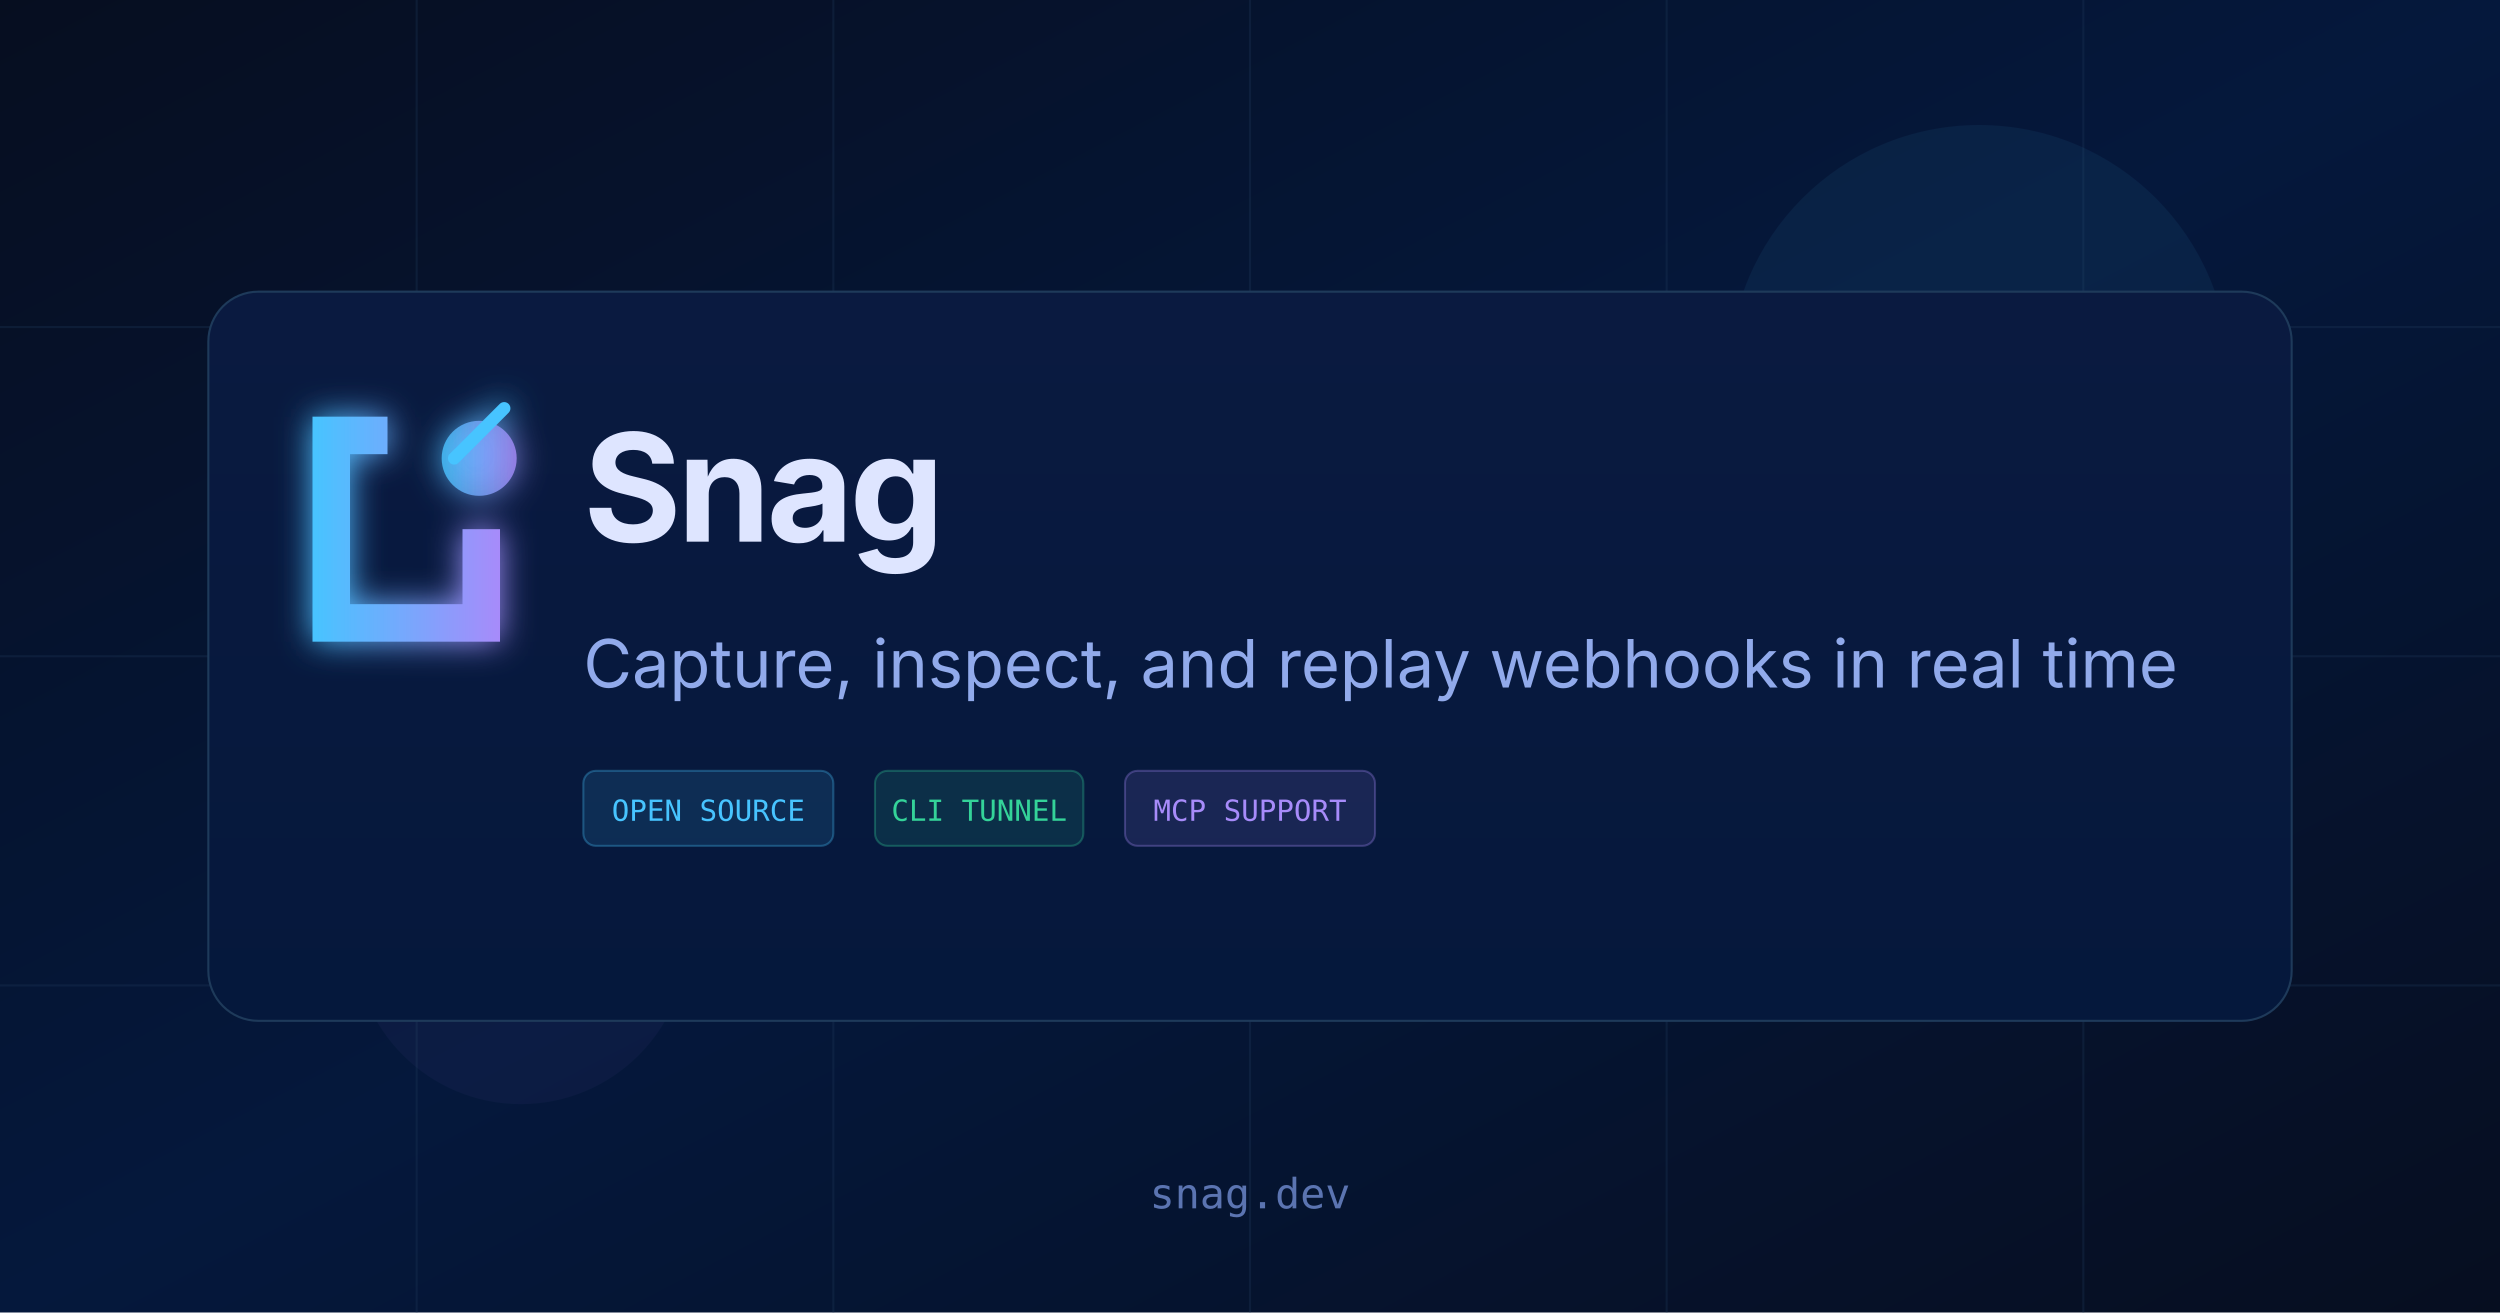
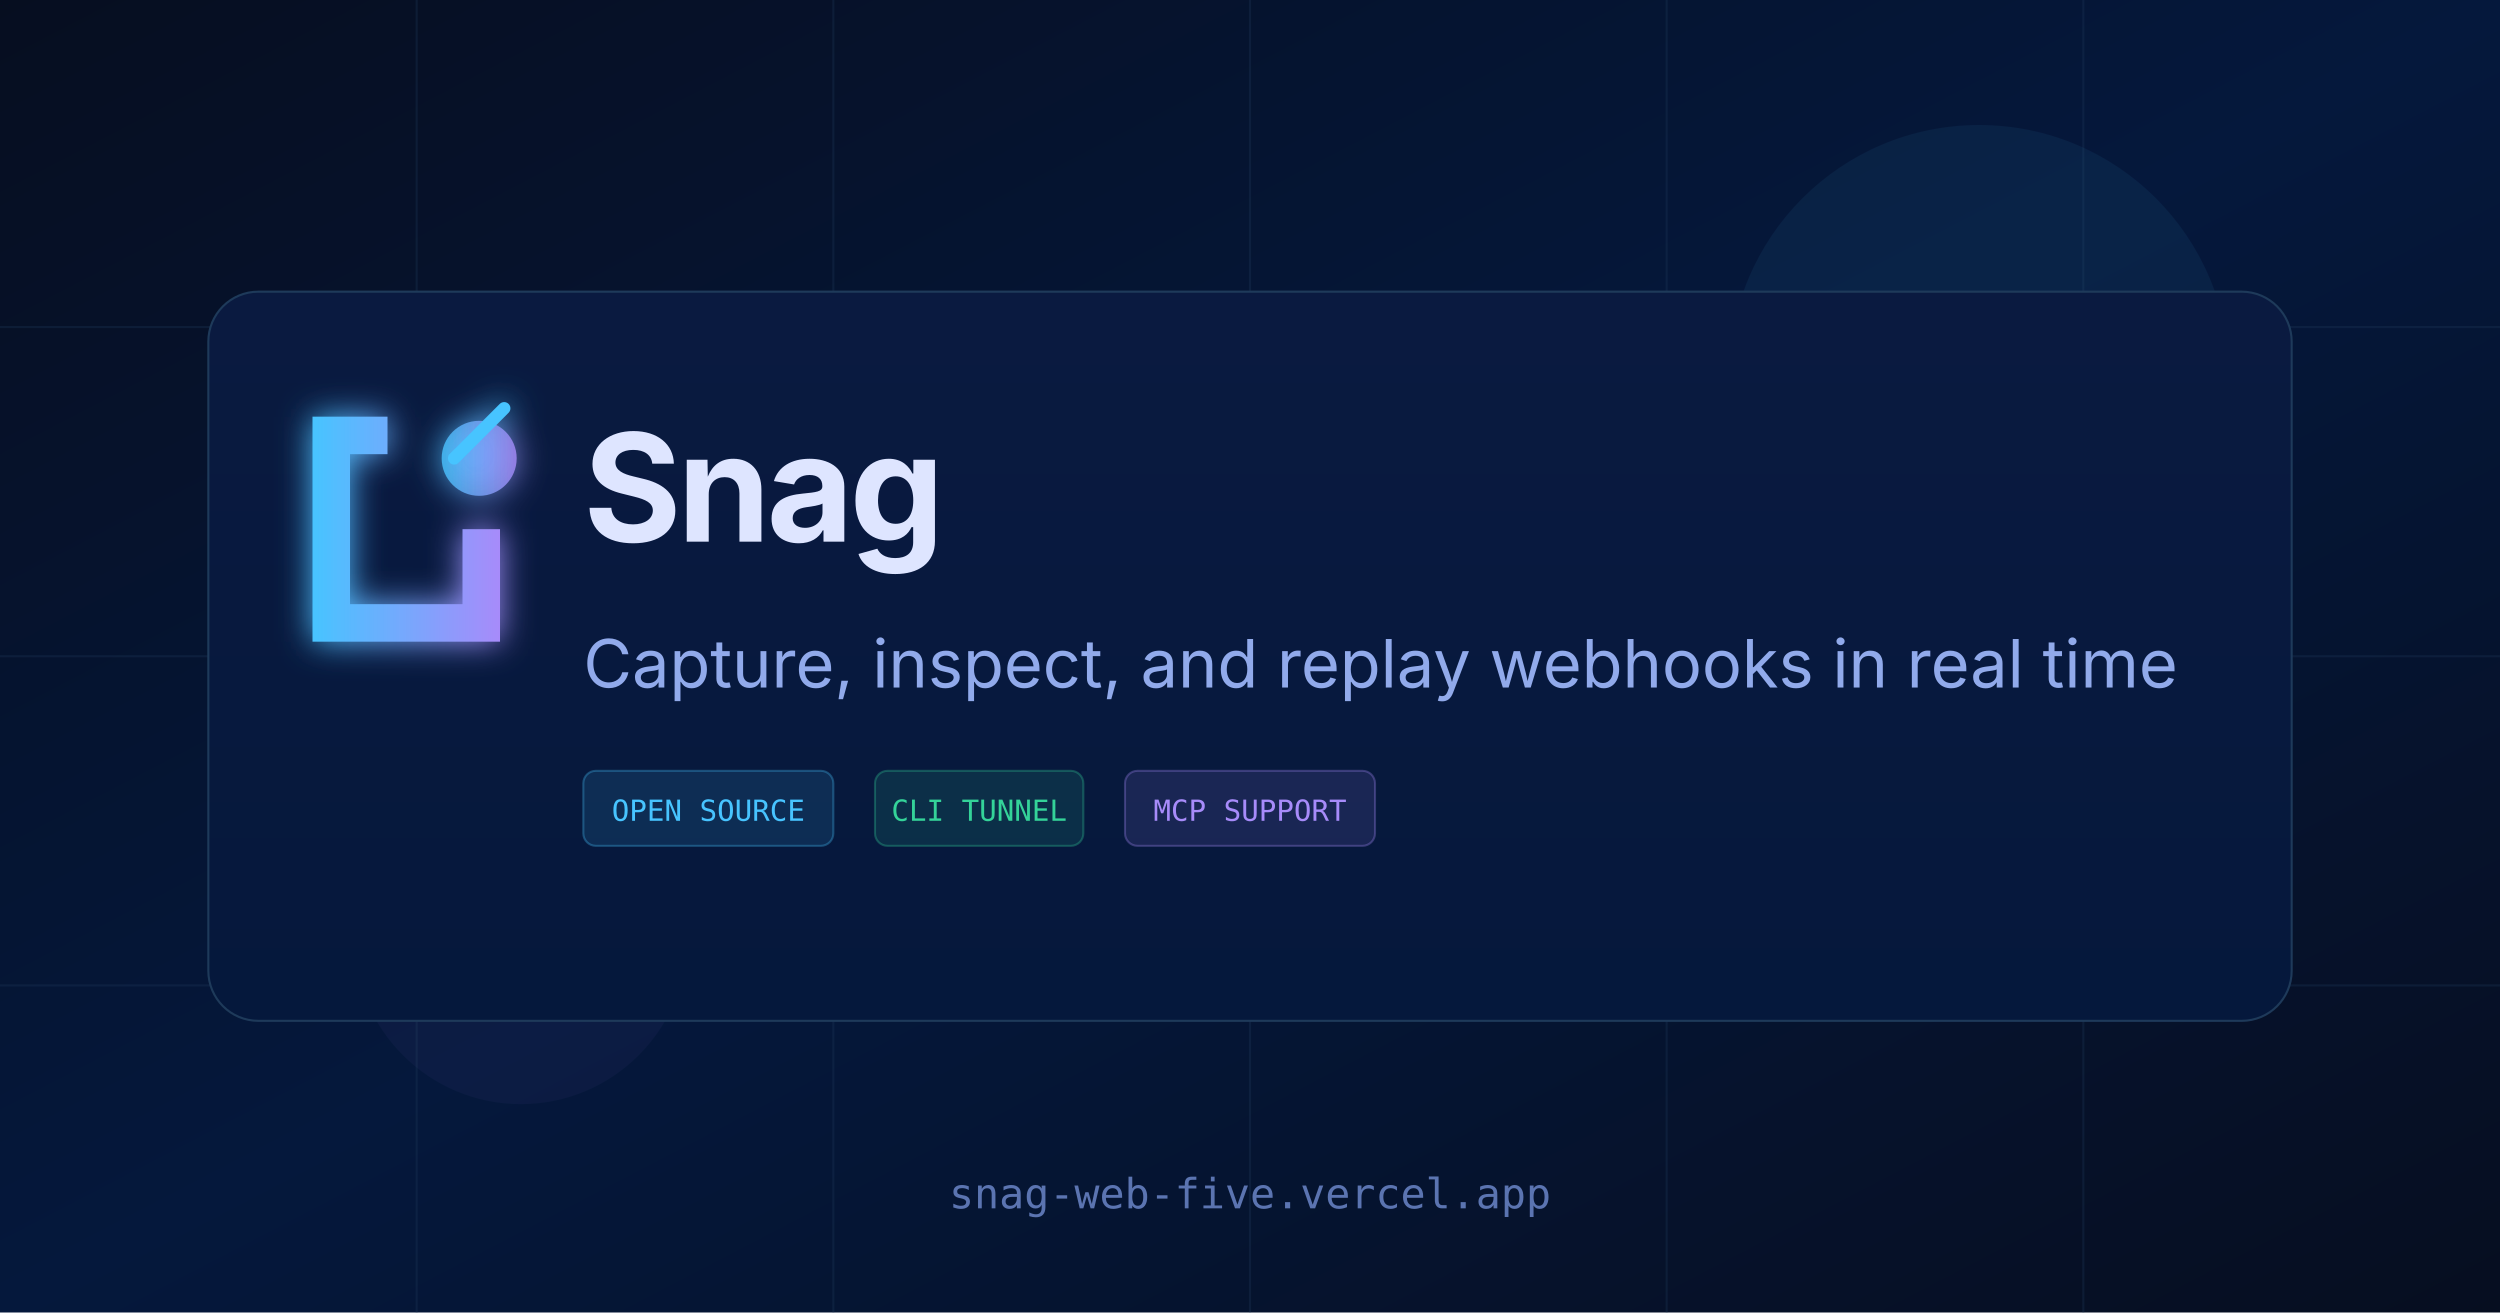
<svg xmlns="http://www.w3.org/2000/svg" width="1200" height="630" viewBox="0 0 1200 630" role="img" aria-label="Snag social preview">
  <defs>
    <linearGradient id="bg" x1="0%" y1="0%" x2="100%" y2="100%">
      <stop offset="0%" stop-color="#060e20" />
      <stop offset="50%" stop-color="#05183c" />
      <stop offset="100%" stop-color="#060e20" />
    </linearGradient>
    <linearGradient id="accent" x1="0%" y1="0%" x2="100%" y2="0%">
      <stop offset="0%" stop-color="#47c4ff" />
      <stop offset="100%" stop-color="#a78bfa" />
    </linearGradient>
    <linearGradient id="card" x1="0%" y1="0%" x2="0%" y2="100%">
      <stop offset="0%" stop-color="#0a1a40" />
      <stop offset="100%" stop-color="#05183c" />
    </linearGradient>
    <filter id="glow" x="-50%" y="-50%" width="200%" height="200%">
      <feGaussianBlur stdDeviation="8" result="blur" />
      <feMerge>
        <feMergeNode in="blur" />
        <feMergeNode in="SourceGraphic" />
      </feMerge>
    </filter>
  </defs>
  <rect width="1200" height="630" fill="url(#bg)" />
  <g stroke="#1e3a5a" stroke-width="1" opacity="0.3">
    <line x1="200" y1="0" x2="200" y2="630" />
    <line x1="400" y1="0" x2="400" y2="630" />
    <line x1="600" y1="0" x2="600" y2="630" />
    <line x1="800" y1="0" x2="800" y2="630" />
    <line x1="1000" y1="0" x2="1000" y2="630" />
    <line x1="0" y1="157" x2="1200" y2="157" />
    <line x1="0" y1="315" x2="1200" y2="315" />
    <line x1="0" y1="473" x2="1200" y2="473" />
  </g>
  <circle cx="950" cy="180" r="120" fill="#47c4ff" opacity="0.06" />
  <circle cx="250" cy="450" r="80" fill="#a78bfa" opacity="0.04" />
  <rect x="100" y="140" width="1000" height="350" rx="24" fill="url(#card)" stroke="#1e3a5a" stroke-width="1" />
  <g transform="translate(150, 200)" filter="url(#glow)">
    <path d="M0 0h24v12H12v48h36v-24h12v36H0V0z" fill="url(#accent)" transform="scale(1.5)" />
    <circle cx="80" cy="20" r="18" fill="url(#accent)" opacity="0.8" />
    <path d="M68 20l24-24" stroke="#47c4ff" stroke-width="6" stroke-linecap="round" />
  </g>
  <text x="280" y="260" fill="#dee5ff" font-size="72" font-family="Space Grotesk, Inter, system-ui" font-weight="700" letter-spacing="-2">
    Snag
  </text>
  <text x="280" y="330" fill="#91aaeb" font-size="32" font-family="Space Grotesk, Inter, system-ui" font-weight="400">
    Capture, inspect, and replay webhooks in real time
  </text>
  <g transform="translate(280, 370)">
    <rect width="120" height="36" rx="6" fill="#47c4ff" fill-opacity="0.12" stroke="#47c4ff" stroke-opacity="0.3" />
    <text x="60" y="24" fill="#47c4ff" font-size="14" font-family="JetBrains Mono, monospace" font-weight="500" text-anchor="middle">OPEN SOURCE</text>
  </g>
  <g transform="translate(420, 370)">
    <rect width="100" height="36" rx="6" fill="#34d399" fill-opacity="0.12" stroke="#34d399" stroke-opacity="0.3" />
    <text x="50" y="24" fill="#34d399" font-size="14" font-family="JetBrains Mono, monospace" font-weight="500" text-anchor="middle">CLI TUNNEL</text>
  </g>
  <g transform="translate(540, 370)">
    <rect width="120" height="36" rx="6" fill="#a78bfa" fill-opacity="0.12" stroke="#a78bfa" stroke-opacity="0.3" />
    <text x="60" y="24" fill="#a78bfa" font-size="14" font-family="JetBrains Mono, monospace" font-weight="500" text-anchor="middle">MCP SUPPORT</text>
  </g>
  <text x="600" y="580" fill="#5b74b1" font-size="20" font-family="JetBrains Mono, monospace" text-anchor="middle">
-     snag.dev
+     snag-web-five.vercel.app
  </text>
</svg>
